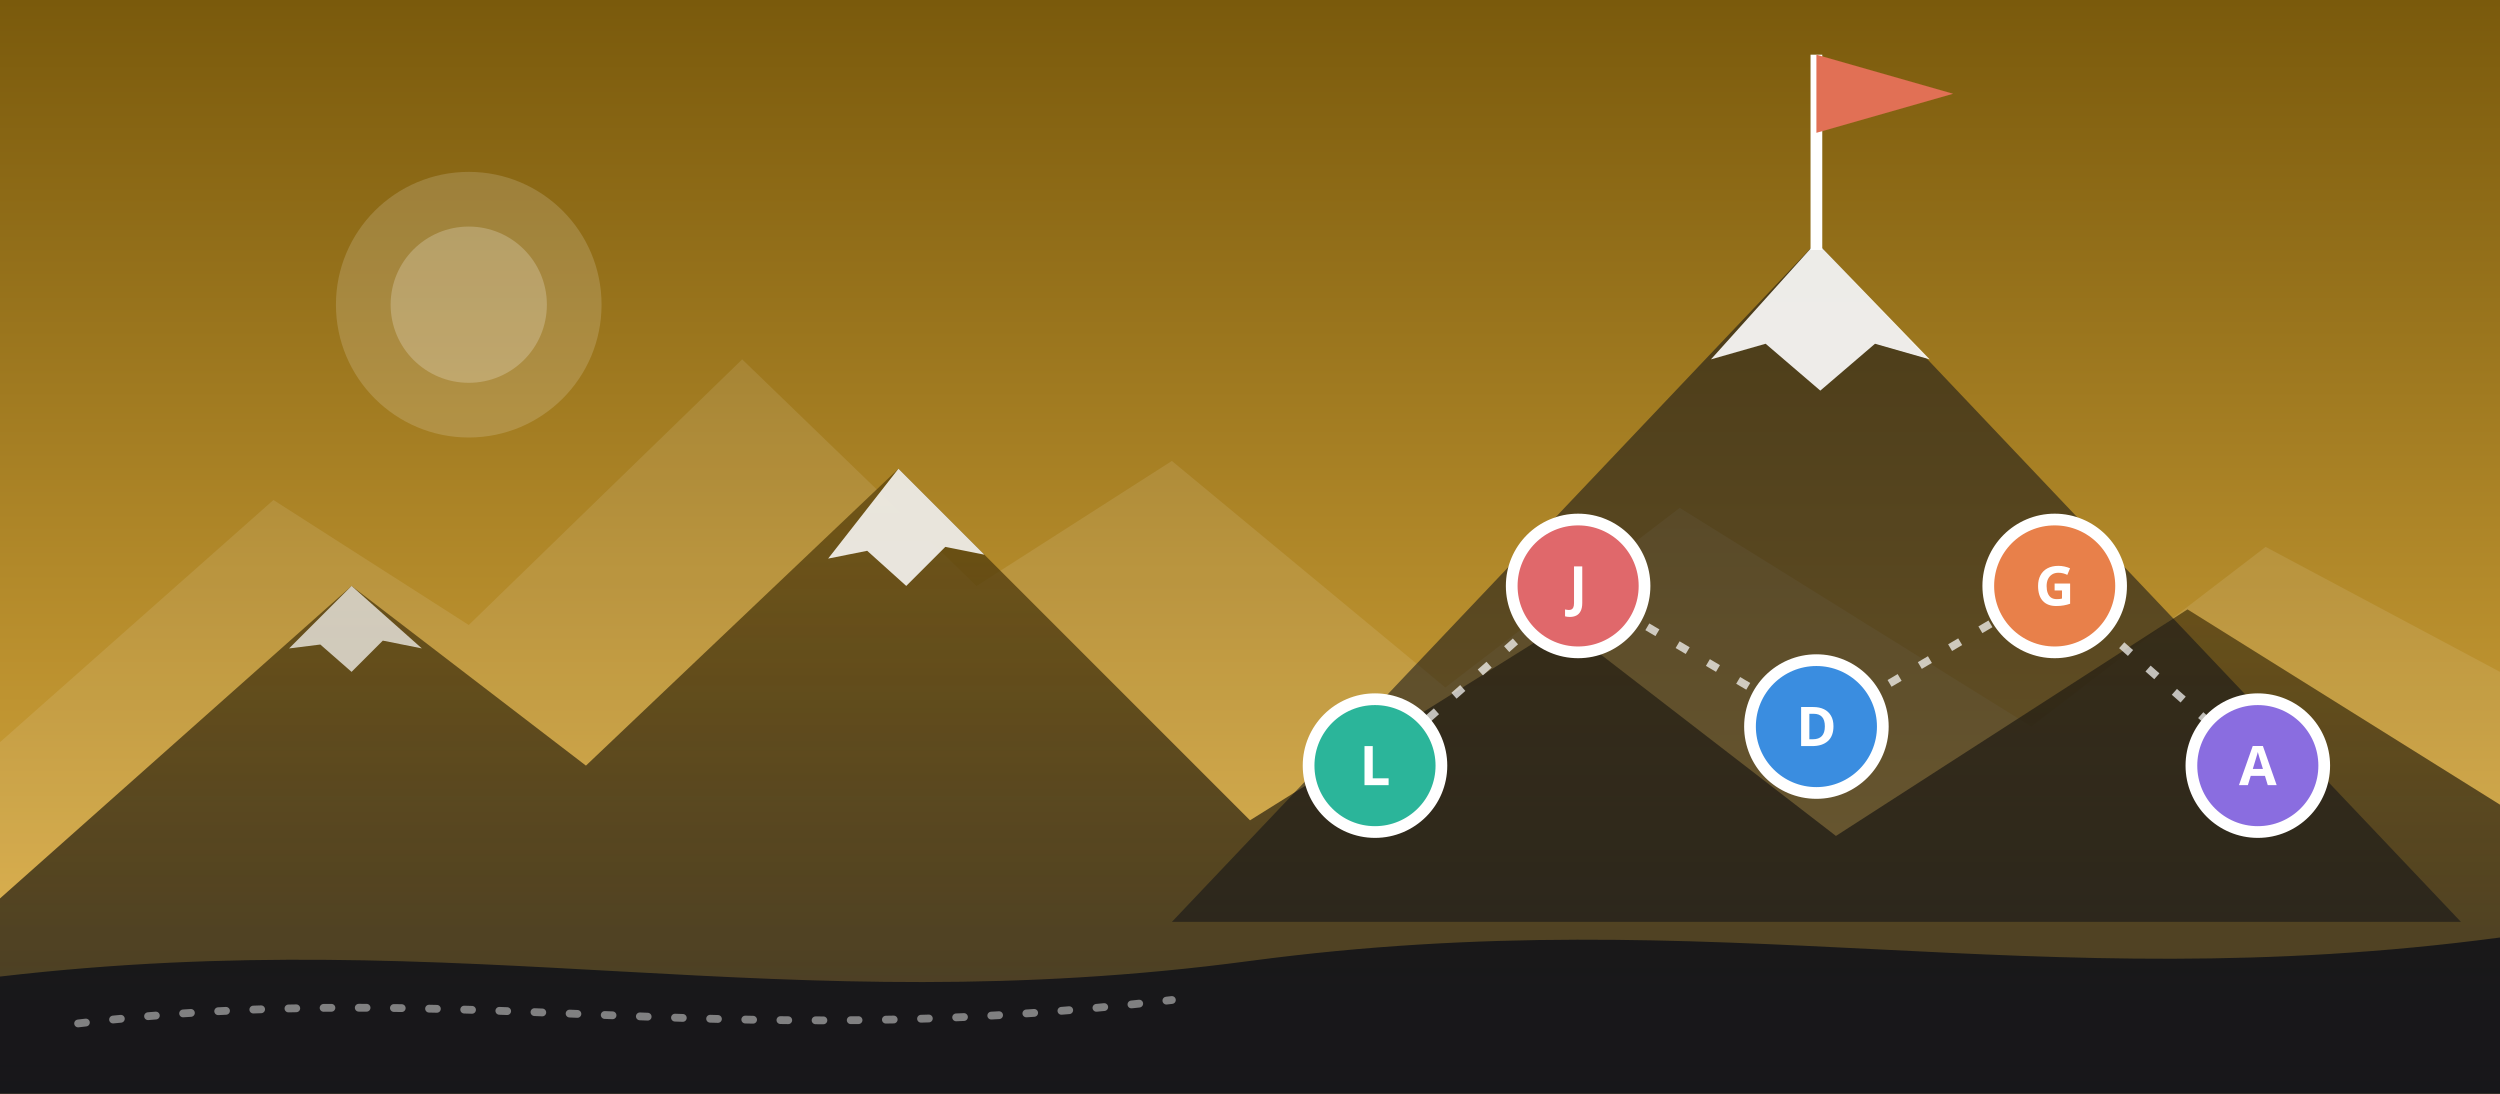
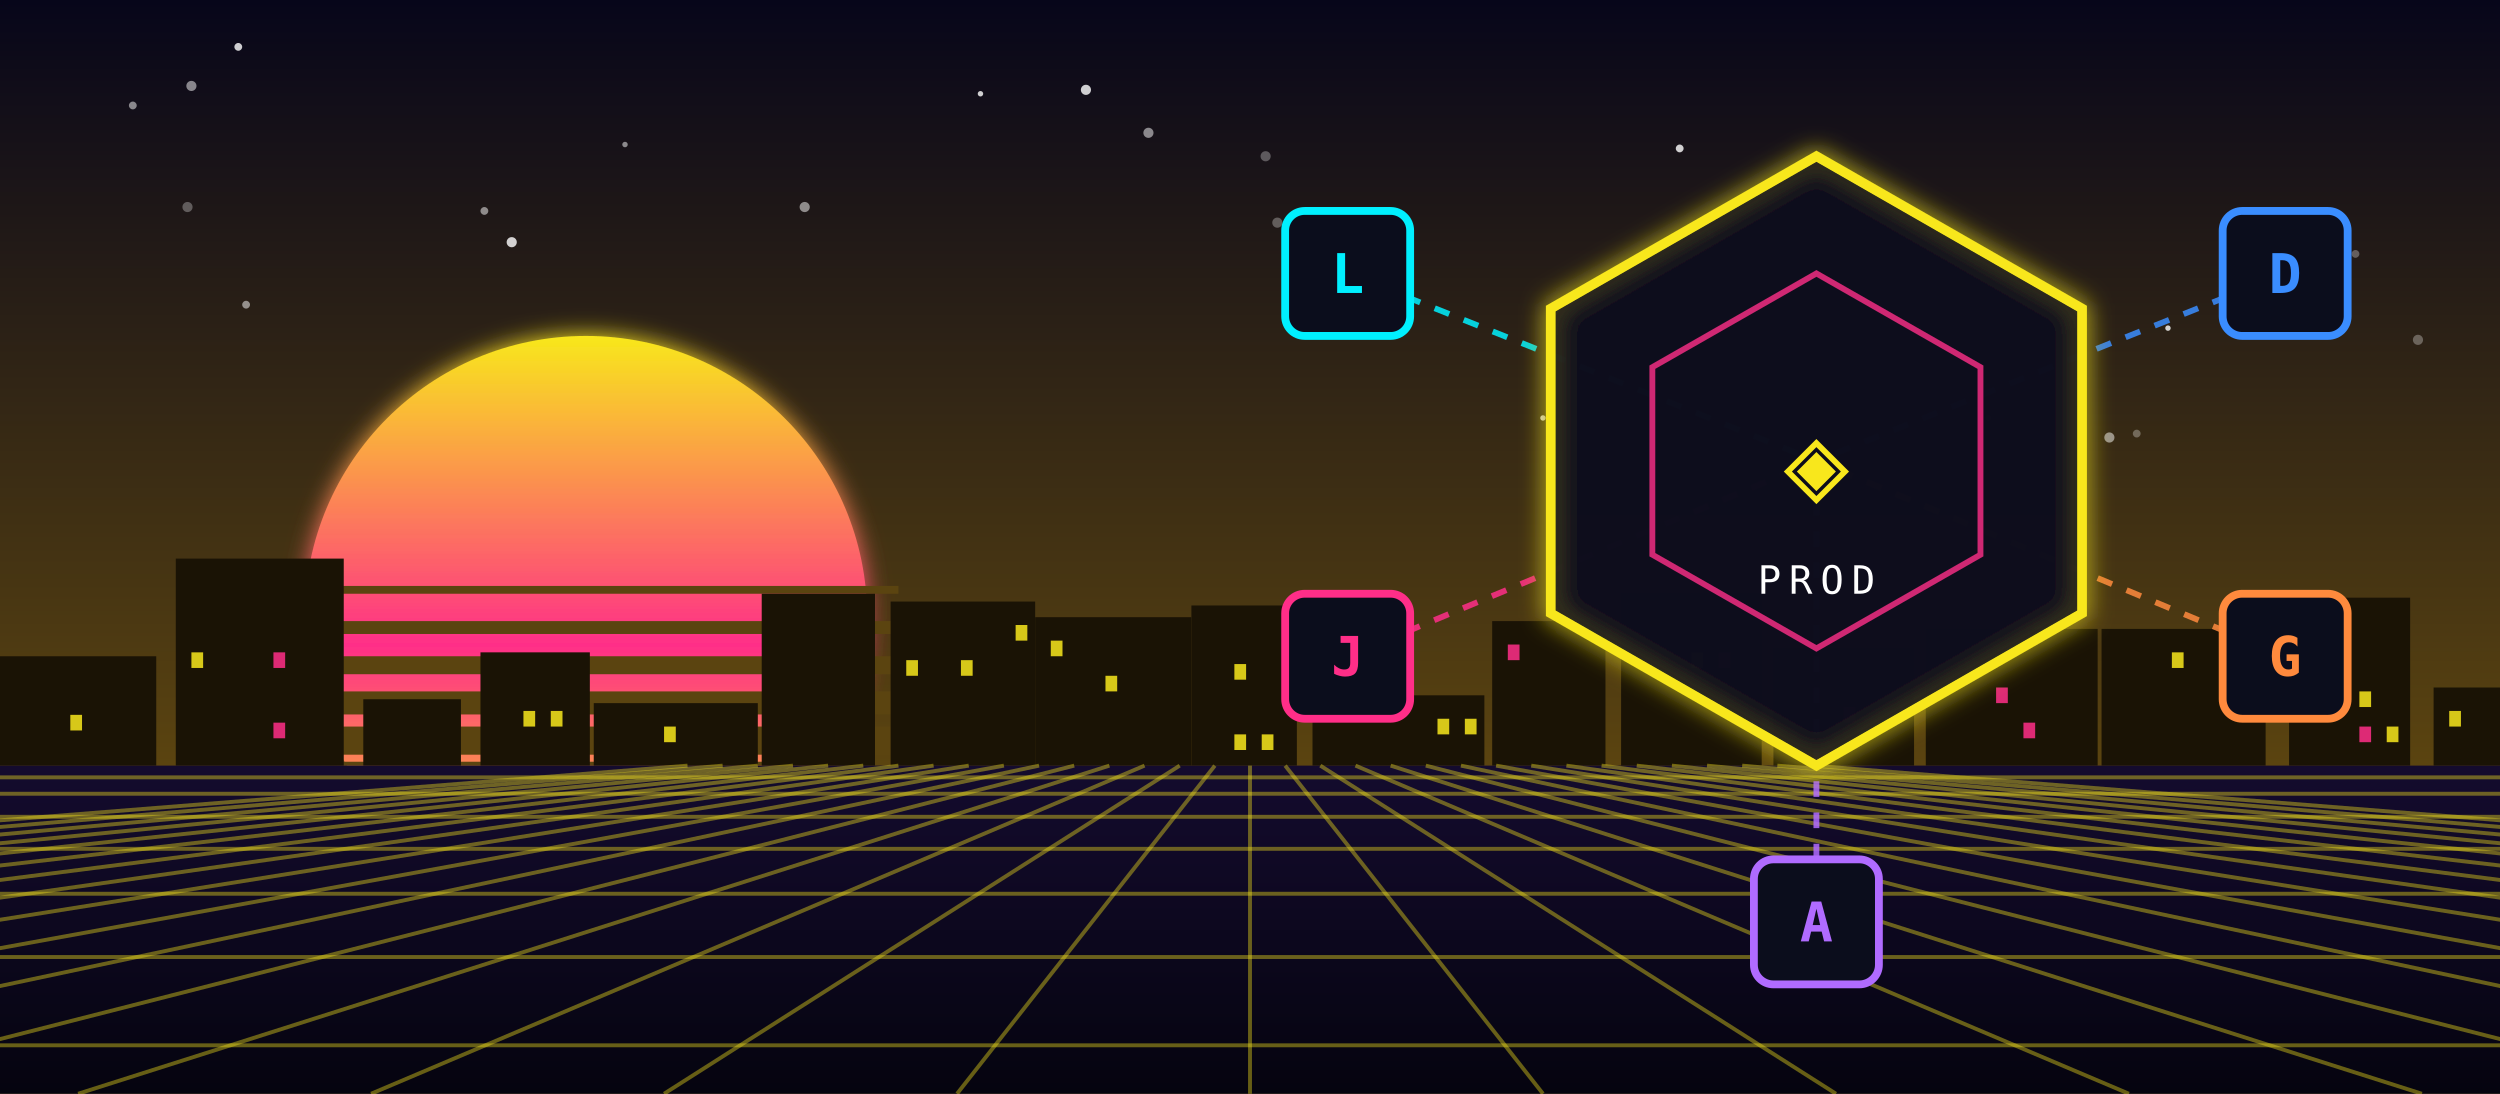
<svg xmlns="http://www.w3.org/2000/svg" viewBox="0 0 640 280" width="640" height="280" role="img" aria-label="Illustration du labo projet">
  <defs>
    <linearGradient id="ciel" x1="0" y1="0" x2="0" y2="1">
-       <stop offset="0" stop-color="#7a5a0c" />
-       <stop offset="1" stop-color="#e5b445" />
+       <stop offset="0" stop-color="#07061a" />
+       <stop offset=".7" stop-color="#5b4410" />
+       <stop offset="1" stop-color="#5b4410" />
    </linearGradient>
-     <linearGradient id="mont" x1="0" y1="0" x2="0" y2="1">
-       <stop offset="0" stop-color="#5c430a" />
-       <stop offset="1" stop-color="#0f1117" />
+     <linearGradient id="soleil" x1="0" y1="0" x2="0" y2="1">
+       <stop offset="0" stop-color="#f8e71c" />
+       <stop offset=".55" stop-color="#ff2e88" />
+       <stop offset="1" stop-color="#f8e71c" />
    </linearGradient>
+     <linearGradient id="sol" x1="0" y1="0" x2="0" y2="1">
+       <stop offset="0" stop-color="#140b2e" />
+       <stop offset="1" stop-color="#05040f" />
+     </linearGradient>
+     <clipPath id="coupe">
+       <rect x="0" y="0" width="640" height="196" />
+     </clipPath>
+     <filter id="lueur" x="-20%" y="-20%" width="140%" height="140%">
+       <feGaussianBlur stdDeviation="3" result="b" />
+       <feMerge>
+         <feMergeNode in="b" />
+         <feMergeNode in="SourceGraphic" />
+       </feMerge>
+     </filter>
  </defs>
  <rect width="640" height="280" fill="url(#ciel)" />
-   <circle cx="120" cy="78" r="34" fill="#fff" opacity=".16" />
-   <circle cx="120" cy="78" r="20" fill="#fff" opacity=".22" />
-   <path d="M0 190 L70 128 L120 160 L190 92 L250 150 L300 118 L370 176 L430 130 L520 186 L580 140 L640 172 L640 280 L0 280 Z" fill="#fff" opacity=".10" />
-   <path d="M0 230 L90 150 L150 196 L230 120 L320 210 L400 160 L470 214 L560 156 L640 206 L640 280 L0 280 Z" fill="url(#mont)" opacity=".75" />
-   <path d="M230 120 L252 142 L242 140 L232 150 L222 141 L212 143 Z" fill="#fff" opacity=".85" />
-   <path d="M90 150 L108 166 L98 164 L90 172 L82 165 L74 166 Z" fill="#fff" opacity=".7" />
-   <path d="M0 280 L0 250 C120 236 200 262 320 246 C440 230 520 256 640 240 L640 280 Z" fill="#0f1117" opacity=".85" />
-   <path d="M20 262 C120 250 180 270 300 256" stroke="#fff" stroke-width="2" stroke-dasharray="2 7" stroke-linecap="round" fill="none" opacity=".45" />
-   <path d="M300 236 L465 62 L630 236 Z" fill="#0f1117" opacity=".55" />
-   <path d="M465 62 L494 92 L480 88 L466 100 L452 88 L438 92 Z" fill="#fff" opacity=".9" />
-   <path d="M465 64 V14" stroke="#fff" stroke-width="3" />
-   <path d="M465 14 L500 24 L465 34 Z" fill="#e17055" />
-   <path d="M352 196 L404 150 L465 186 L526 150 L578 196" stroke="#fff" stroke-width="2" stroke-dasharray="3 6" fill="none" opacity=".7" />
-   <circle cx="352" cy="196" r="17" fill="#2bb59a" stroke="#fff" stroke-width="3" />
-   <text x="352" y="201" text-anchor="middle" font-family="Segoe UI,system-ui,sans-serif" font-size="14" font-weight="700" fill="#fff">L</text>
-   <circle cx="404" cy="150" r="17" fill="#e0686b" stroke="#fff" stroke-width="3" />
-   <text x="404" y="155" text-anchor="middle" font-family="Segoe UI,system-ui,sans-serif" font-size="14" font-weight="700" fill="#fff">J</text>
-   <circle cx="465" cy="186" r="17" fill="#3a8de0" stroke="#fff" stroke-width="3" />
-   <text x="465" y="191" text-anchor="middle" font-family="Segoe UI,system-ui,sans-serif" font-size="14" font-weight="700" fill="#fff">D</text>
-   <circle cx="526" cy="150" r="17" fill="#e8804a" stroke="#fff" stroke-width="3" />
-   <text x="526" y="155" text-anchor="middle" font-family="Segoe UI,system-ui,sans-serif" font-size="14" font-weight="700" fill="#fff">G</text>
-   <circle cx="578" cy="196" r="17" fill="#8a6de0" stroke="#fff" stroke-width="3" />
-   <text x="578" y="201" text-anchor="middle" font-family="Segoe UI,system-ui,sans-serif" font-size="14" font-weight="700" fill="#fff">A</text>
+   <circle cx="491" cy="84" r="0.7" fill="#fff" opacity="0.5" />
+   <circle cx="251" cy="24" r="0.7" fill="#fff" opacity="0.8" />
+   <circle cx="206" cy="53" r="1.3" fill="#fff" opacity="0.5" />
+   <circle cx="278" cy="23" r="1.3" fill="#fff" opacity="0.8" />
+   <circle cx="327" cy="57" r="1.3" fill="#fff" opacity="0.3" />
+   <circle cx="63" cy="78" r="1" fill="#fff" opacity="0.5" />
+   <circle cx="324" cy="40" r="1.3" fill="#fff" opacity="0.3" />
+   <circle cx="124" cy="54" r="1" fill="#fff" opacity="0.5" />
+   <circle cx="131" cy="62" r="1.3" fill="#fff" opacity="0.8" />
+   <circle cx="357" cy="61" r="1.3" fill="#fff" opacity="0.3" />
+   <circle cx="540" cy="112" r="1.3" fill="#fff" opacity="0.5" />
+   <circle cx="430" cy="38" r="1" fill="#fff" opacity="0.8" />
+   <circle cx="336" cy="79" r="0.7" fill="#fff" opacity="0.5" />
+   <circle cx="555" cy="84" r="0.7" fill="#fff" opacity="0.8" />
+   <circle cx="168" cy="93" r="0.7" fill="#fff" opacity="0.5" />
+   <circle cx="509" cy="107" r="0.7" fill="#fff" opacity="0.3" />
+   <circle cx="354" cy="77" r="1.3" fill="#fff" opacity="0.3" />
+   <circle cx="603" cy="65" r="1" fill="#fff" opacity="0.3" />
+   <circle cx="547" cy="111" r="1" fill="#fff" opacity="0.3" />
+   <circle cx="438" cy="60" r="1" fill="#fff" opacity="0.3" />
+   <circle cx="160" cy="37" r="0.7" fill="#fff" opacity="0.5" />
+   <circle cx="34" cy="27" r="1" fill="#fff" opacity="0.5" />
+   <circle cx="294" cy="34" r="1.3" fill="#fff" opacity="0.5" />
+   <circle cx="61" cy="12" r="1" fill="#fff" opacity="0.8" />
+   <circle cx="619" cy="87" r="1.3" fill="#fff" opacity="0.3" />
+   <circle cx="49" cy="22" r="1.3" fill="#fff" opacity="0.5" />
+   <circle cx="48" cy="53" r="1.3" fill="#fff" opacity="0.3" />
+   <circle cx="395" cy="107" r="0.7" fill="#fff" opacity="0.8" />
+   <g clip-path="url(#coupe)">
+     <circle cx="150" cy="158" r="72" fill="url(#soleil)" filter="url(#lueur)" />
+     <rect x="70" y="150.0" width="160" height="2.0" fill="#5b4410" />
+     <rect x="70" y="159.0" width="160" height="3.3" fill="#5b4410" />
+     <rect x="70" y="168.0" width="160" height="4.6" fill="#5b4410" />
+     <rect x="70" y="177.0" width="160" height="5.9" fill="#5b4410" />
+     <rect x="70" y="186.0" width="160" height="7.2" fill="#5b4410" />
+     <rect x="70" y="195.0" width="160" height="8.5" fill="#5b4410" />
+   </g>
+   <rect x="0" y="168" width="40" height="28" fill="#1a1305" />
+   <rect x="18" y="183" width="3" height="4" fill="#f8e71c" opacity=".85" />
+   <rect x="45" y="143" width="43" height="53" fill="#1a1305" />
+   <rect x="49" y="167" width="3" height="4" fill="#f8e71c" opacity=".85" />
+   <rect x="70" y="167" width="3" height="4" fill="#ff2e88" opacity=".85" />
+   <rect x="70" y="185" width="3" height="4" fill="#ff2e88" opacity=".85" />
+   <rect x="93" y="179" width="25" height="17" fill="#1a1305" />
+   <rect x="123" y="167" width="28" height="29" fill="#1a1305" />
+   <rect x="134" y="182" width="3" height="4" fill="#f8e71c" opacity=".85" />
+   <rect x="141" y="182" width="3" height="4" fill="#f8e71c" opacity=".85" />
+   <rect x="152" y="180" width="42" height="16" fill="#1a1305" />
+   <rect x="170" y="186" width="3" height="4" fill="#f8e71c" opacity=".85" />
+   <rect x="195" y="152" width="29" height="44" fill="#1a1305" />
+   <rect x="228" y="154" width="37" height="42" fill="#1a1305" />
+   <rect x="260" y="160" width="3" height="4" fill="#f8e71c" opacity=".85" />
+   <rect x="232" y="169" width="3" height="4" fill="#f8e71c" opacity=".85" />
+   <rect x="246" y="169" width="3" height="4" fill="#f8e71c" opacity=".85" />
+   <rect x="265" y="158" width="40" height="38" fill="#1a1305" />
+   <rect x="269" y="164" width="3" height="4" fill="#f8e71c" opacity=".85" />
+   <rect x="283" y="173" width="3" height="4" fill="#f8e71c" opacity=".85" />
+   <rect x="305" y="155" width="27" height="41" fill="#1a1305" />
+   <rect x="316" y="170" width="3" height="4" fill="#f8e71c" opacity=".85" />
+   <rect x="316" y="188" width="3" height="4" fill="#f8e71c" opacity=".85" />
+   <rect x="323" y="188" width="3" height="4" fill="#f8e71c" opacity=".85" />
+   <rect x="336" y="178" width="44" height="18" fill="#1a1305" />
+   <rect x="368" y="184" width="3" height="4" fill="#f8e71c" opacity=".85" />
+   <rect x="375" y="184" width="3" height="4" fill="#f8e71c" opacity=".85" />
+   <rect x="382" y="159" width="29" height="37" fill="#1a1305" />
+   <rect x="386" y="165" width="3" height="4" fill="#ff2e88" opacity=".85" />
+   <rect x="415" y="152" width="36" height="44" fill="#1a1305" />
+   <rect x="433" y="167" width="3" height="4" fill="#f8e71c" opacity=".85" />
+   <rect x="440" y="167" width="3" height="4" fill="#ff2e88" opacity=".85" />
+   <rect x="454" y="166" width="36" height="30" fill="#1a1305" />
+   <rect x="472" y="181" width="3" height="4" fill="#ff2e88" opacity=".85" />
+   <rect x="493" y="161" width="44" height="35" fill="#1a1305" />
+   <rect x="511" y="176" width="3" height="4" fill="#ff2e88" opacity=".85" />
+   <rect x="518" y="185" width="3" height="4" fill="#ff2e88" opacity=".85" />
+   <rect x="538" y="161" width="42" height="35" fill="#1a1305" />
+   <rect x="556" y="167" width="3" height="4" fill="#f8e71c" opacity=".85" />
+   <rect x="586" y="153" width="31" height="43" fill="#1a1305" />
+   <rect x="590" y="159" width="3" height="4" fill="#ff2e88" opacity=".85" />
+   <rect x="597" y="177" width="3" height="4" fill="#ff2e88" opacity=".85" />
+   <rect x="604" y="177" width="3" height="4" fill="#f8e71c" opacity=".85" />
+   <rect x="604" y="186" width="3" height="4" fill="#ff2e88" opacity=".85" />
+   <rect x="611" y="186" width="3" height="4" fill="#f8e71c" opacity=".85" />
+   <rect x="623" y="176" width="34" height="20" fill="#1a1305" />
+   <rect x="627" y="182" width="3" height="4" fill="#f8e71c" opacity=".85" />
+   <rect x="0" y="196" width="640" height="84" fill="url(#sol)" />
+   <line x1="176.0" y1="196" x2="-880.0" y2="280" stroke="#f8e71c" stroke-width="1" opacity=".4" />
+   <line x1="185.0" y1="196" x2="-805.0" y2="280" stroke="#f8e71c" stroke-width="1" opacity=".4" />
+   <line x1="194.0" y1="196" x2="-730.0" y2="280" stroke="#f8e71c" stroke-width="1" opacity=".4" />
+   <line x1="203.0" y1="196" x2="-655.0" y2="280" stroke="#f8e71c" stroke-width="1" opacity=".4" />
+   <line x1="212.0" y1="196" x2="-580.0" y2="280" stroke="#f8e71c" stroke-width="1" opacity=".4" />
+   <line x1="221.0" y1="196" x2="-505.0" y2="280" stroke="#f8e71c" stroke-width="1" opacity=".4" />
+   <line x1="230.0" y1="196" x2="-430.0" y2="280" stroke="#f8e71c" stroke-width="1" opacity=".4" />
+   <line x1="239.0" y1="196" x2="-355.0" y2="280" stroke="#f8e71c" stroke-width="1" opacity=".4" />
+   <line x1="248.0" y1="196" x2="-280.0" y2="280" stroke="#f8e71c" stroke-width="1" opacity=".4" />
+   <line x1="257.0" y1="196" x2="-205.0" y2="280" stroke="#f8e71c" stroke-width="1" opacity=".4" />
+   <line x1="266.0" y1="196" x2="-130.0" y2="280" stroke="#f8e71c" stroke-width="1" opacity=".4" />
+   <line x1="275.0" y1="196" x2="-55.0" y2="280" stroke="#f8e71c" stroke-width="1" opacity=".4" />
+   <line x1="284.0" y1="196" x2="20.0" y2="280" stroke="#f8e71c" stroke-width="1" opacity=".4" />
+   <line x1="293.0" y1="196" x2="95.0" y2="280" stroke="#f8e71c" stroke-width="1" opacity=".4" />
+   <line x1="302.0" y1="196" x2="170.0" y2="280" stroke="#f8e71c" stroke-width="1" opacity=".4" />
+   <line x1="311.0" y1="196" x2="245.0" y2="280" stroke="#f8e71c" stroke-width="1" opacity=".4" />
+   <line x1="320.0" y1="196" x2="320.0" y2="280" stroke="#f8e71c" stroke-width="1" opacity=".4" />
+   <line x1="329.0" y1="196" x2="395.0" y2="280" stroke="#f8e71c" stroke-width="1" opacity=".4" />
+   <line x1="338.0" y1="196" x2="470.0" y2="280" stroke="#f8e71c" stroke-width="1" opacity=".4" />
+   <line x1="347.0" y1="196" x2="545.0" y2="280" stroke="#f8e71c" stroke-width="1" opacity=".4" />
+   <line x1="356.0" y1="196" x2="620.0" y2="280" stroke="#f8e71c" stroke-width="1" opacity=".4" />
+   <line x1="365.0" y1="196" x2="695.0" y2="280" stroke="#f8e71c" stroke-width="1" opacity=".4" />
+   <line x1="374.0" y1="196" x2="770.0" y2="280" stroke="#f8e71c" stroke-width="1" opacity=".4" />
+   <line x1="383.0" y1="196" x2="845.0" y2="280" stroke="#f8e71c" stroke-width="1" opacity=".4" />
+   <line x1="392.0" y1="196" x2="920.0" y2="280" stroke="#f8e71c" stroke-width="1" opacity=".4" />
+   <line x1="401.0" y1="196" x2="995.0" y2="280" stroke="#f8e71c" stroke-width="1" opacity=".4" />
+   <line x1="410.0" y1="196" x2="1070.0" y2="280" stroke="#f8e71c" stroke-width="1" opacity=".4" />
+   <line x1="419.0" y1="196" x2="1145.0" y2="280" stroke="#f8e71c" stroke-width="1" opacity=".4" />
+   <line x1="428.0" y1="196" x2="1220.0" y2="280" stroke="#f8e71c" stroke-width="1" opacity=".4" />
+   <line x1="437.0" y1="196" x2="1295.0" y2="280" stroke="#f8e71c" stroke-width="1" opacity=".4" />
+   <line x1="446.0" y1="196" x2="1370.0" y2="280" stroke="#f8e71c" stroke-width="1" opacity=".4" />
+   <line x1="455.0" y1="196" x2="1445.0" y2="280" stroke="#f8e71c" stroke-width="1" opacity=".4" />
+   <line x1="464.0" y1="196" x2="1520.0" y2="280" stroke="#f8e71c" stroke-width="1" opacity=".4" />
+   <line x1="0" y1="199.0" x2="640" y2="199.0" stroke="#f8e71c" stroke-width="1" opacity=".4" />
+   <line x1="0" y1="203.2" x2="640" y2="203.2" stroke="#f8e71c" stroke-width="1" opacity=".4" />
+   <line x1="0" y1="209.1" x2="640" y2="209.1" stroke="#f8e71c" stroke-width="1" opacity=".4" />
+   <line x1="0" y1="217.3" x2="640" y2="217.3" stroke="#f8e71c" stroke-width="1" opacity=".4" />
+   <line x1="0" y1="228.8" x2="640" y2="228.8" stroke="#f8e71c" stroke-width="1" opacity=".4" />
+   <line x1="0" y1="245.0" x2="640" y2="245.0" stroke="#f8e71c" stroke-width="1" opacity=".4" />
+   <line x1="0" y1="267.6" x2="640" y2="267.6" stroke="#f8e71c" stroke-width="1" opacity=".4" />
+   <line x1="0" y1="196" x2="640" y2="196" stroke="#f8e71c" stroke-width="2" filter="url(#lueur)" />
+   <line x1="345" y1="70" x2="465" y2="118" stroke="#00f0ff" stroke-width="1.5" stroke-dasharray="4 4" opacity=".85" />
+   <line x1="345" y1="168" x2="465" y2="118" stroke="#ff2e88" stroke-width="1.5" stroke-dasharray="4 4" opacity=".85" />
+   <line x1="585" y1="70" x2="465" y2="118" stroke="#3a8dff" stroke-width="1.5" stroke-dasharray="4 4" opacity=".85" />
+   <line x1="585" y1="168" x2="465" y2="118" stroke="#ff8a3d" stroke-width="1.5" stroke-dasharray="4 4" opacity=".85" />
+   <line x1="465" y1="236" x2="465" y2="118" stroke="#b06bff" stroke-width="1.5" stroke-dasharray="4 4" opacity=".85" />
+   <polygon points="465,40 533,79 533,157 465,196 397,157 397,79" fill="#0b0d1c" fill-opacity=".92" stroke="#f8e71c" stroke-width="2.5" filter="url(#lueur)" />
+   <polygon points="465,70 507,94 507,142 465,166 423,142 423,94" fill="none" stroke="#ff2e88" stroke-width="1.5" opacity=".8" />
+   <text x="465" y="128" text-anchor="middle" font-family="JetBrains Mono,Consolas,monospace" font-size="28" font-weight="700" fill="#f8e71c">◈</text>
+   <text x="465" y="152" text-anchor="middle" font-family="JetBrains Mono,Consolas,monospace" font-size="10" fill="#fff" letter-spacing="2">PROD</text>
+   <rect x="329" y="54" width="32" height="32" rx="5" fill="#0b0d1c" stroke="#00f0ff" stroke-width="2" />
+   <text x="345" y="75" text-anchor="middle" font-family="JetBrains Mono,Consolas,monospace" font-size="14" font-weight="700" fill="#00f0ff">L</text>
+   <rect x="329" y="152" width="32" height="32" rx="5" fill="#0b0d1c" stroke="#ff2e88" stroke-width="2" />
+   <text x="345" y="173" text-anchor="middle" font-family="JetBrains Mono,Consolas,monospace" font-size="14" font-weight="700" fill="#ff2e88">J</text>
+   <rect x="569" y="54" width="32" height="32" rx="5" fill="#0b0d1c" stroke="#3a8dff" stroke-width="2" />
+   <text x="585" y="75" text-anchor="middle" font-family="JetBrains Mono,Consolas,monospace" font-size="14" font-weight="700" fill="#3a8dff">D</text>
+   <rect x="569" y="152" width="32" height="32" rx="5" fill="#0b0d1c" stroke="#ff8a3d" stroke-width="2" />
+   <text x="585" y="173" text-anchor="middle" font-family="JetBrains Mono,Consolas,monospace" font-size="14" font-weight="700" fill="#ff8a3d">G</text>
+   <rect x="449" y="220" width="32" height="32" rx="5" fill="#0b0d1c" stroke="#b06bff" stroke-width="2" />
+   <text x="465" y="241" text-anchor="middle" font-family="JetBrains Mono,Consolas,monospace" font-size="14" font-weight="700" fill="#b06bff">A</text>
</svg>
